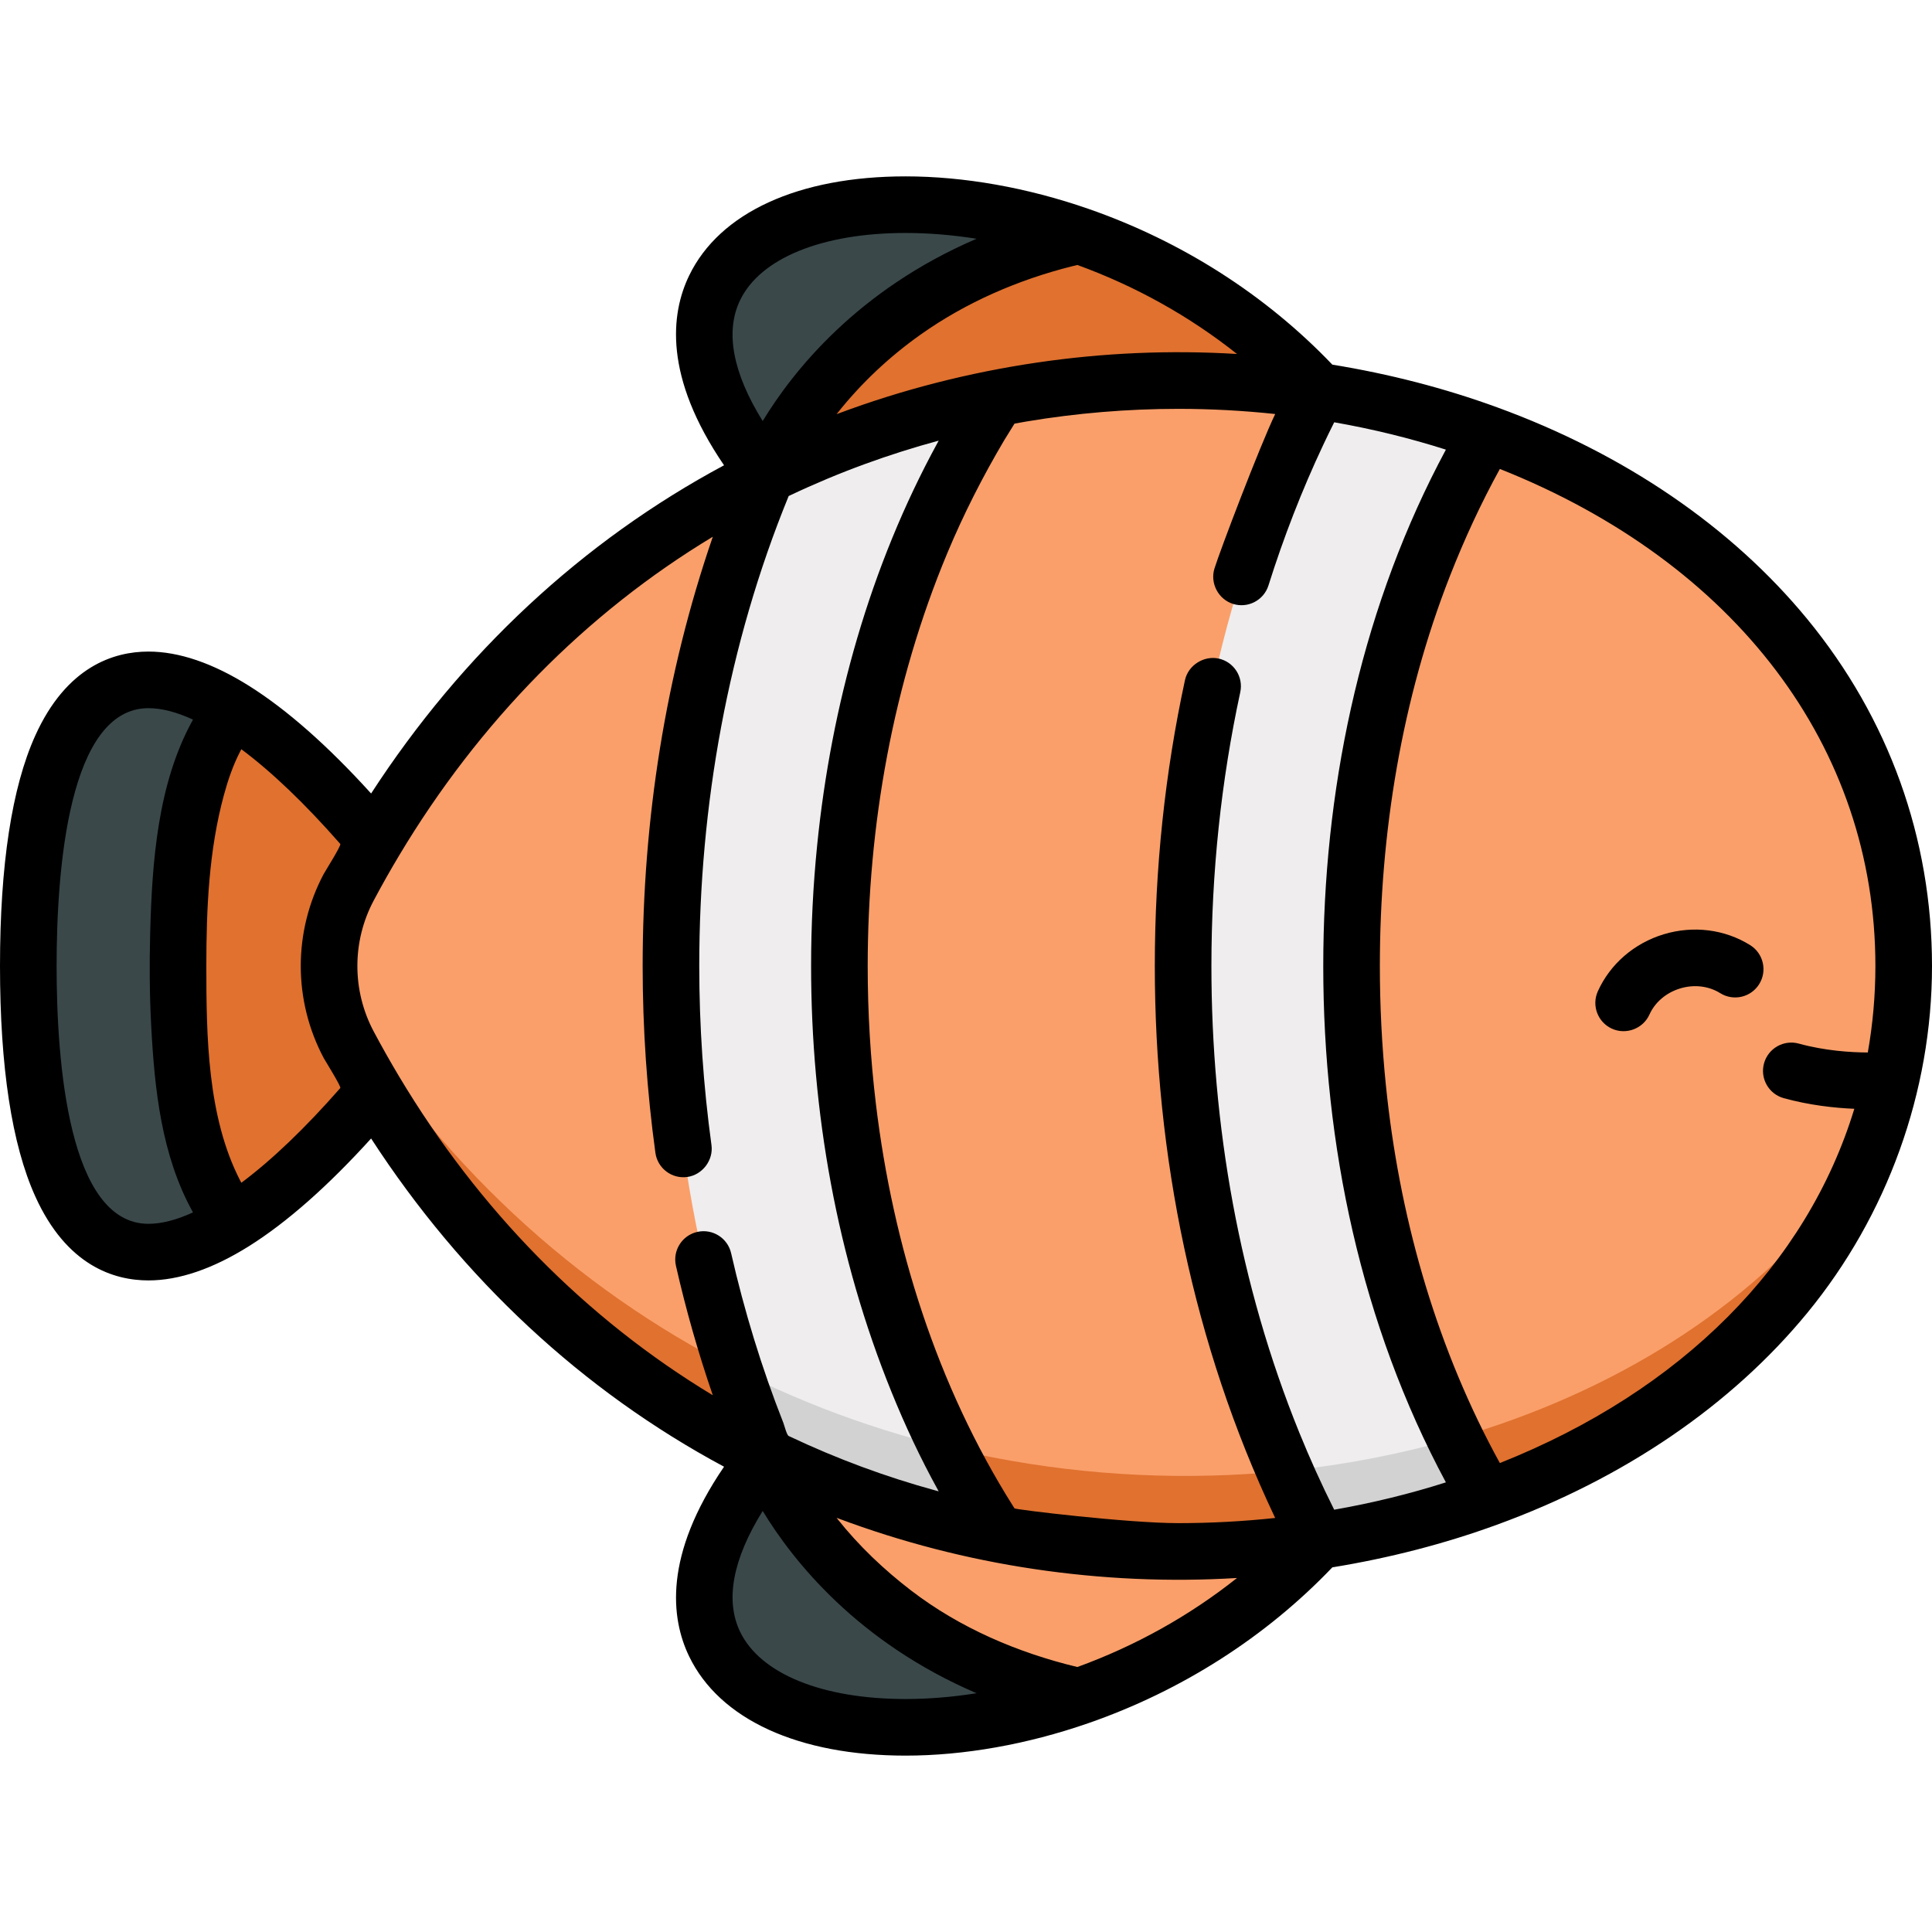
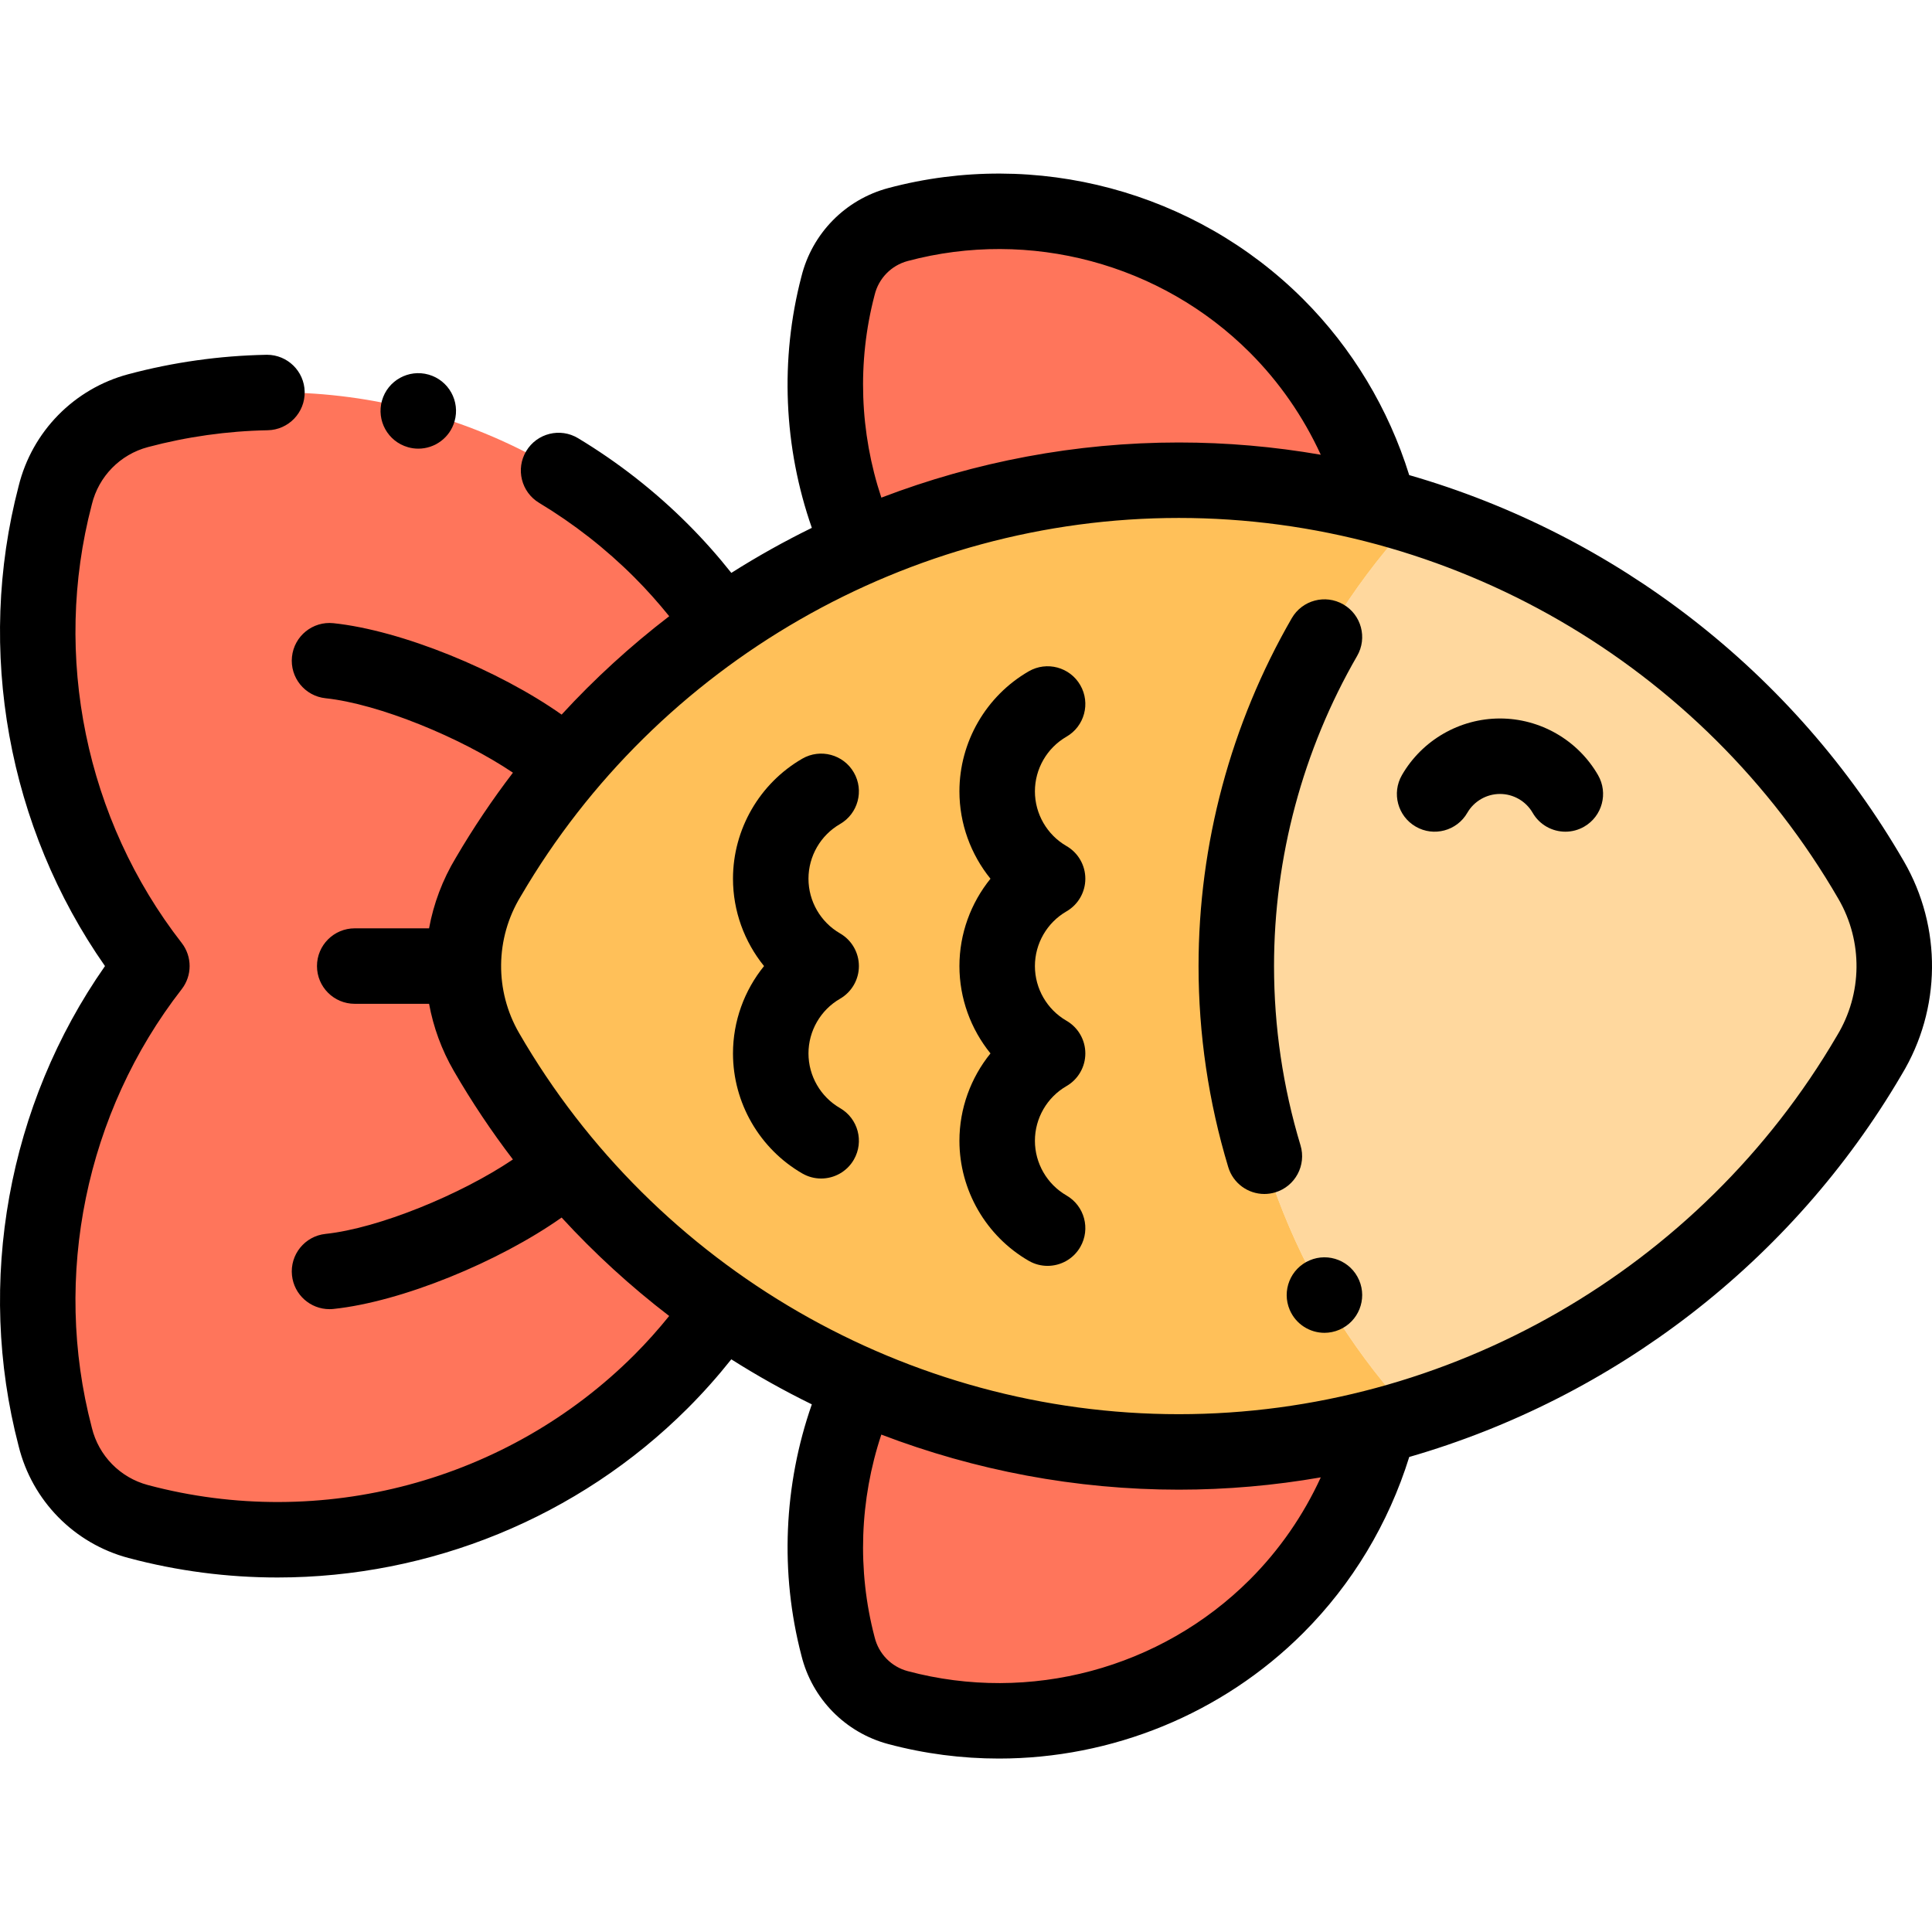
- <svg xmlns="http://www.w3.org/2000/svg" t="1568877485278" class="icon" viewBox="0 0 1024 1024" version="1.1" p-id="4485" width="200" height="200">
-   <defs>
-     <style type="text/css" />
-   </defs>
-   <path d="M698.778 207.25l-87.244 63.356-33.068 241.392 41.004 240.068 79.308 64.68c31.05-4.722 61.108-12.34 89.48-22.698v-564.1c-28.372-10.356-58.43-17.976-89.48-22.698z" fill="#EFEDEE" p-id="4486" />
-   <path d="M707.212 776.396a525.072 525.072 0 0 1-51.568 5.174l43.132 35.176c31.05-4.722 61.108-12.34 89.48-22.698v-36.926c-25.966 8.552-53.12 15.026-81.044 19.274z" fill="#D2D2D2" p-id="4487" />
-   <path d="M998.552 587.674l-7.918-13.898 14.656-16.12A279.956 279.956 0 0 0 1009 512c0-135.172-93.626-235.762-220.744-282.05-46.604 79.38-71.902 177.828-71.902 282.05s25.296 202.688 71.902 282.05c102.086-37.174 182.556-109.376 210.296-206.376z" fill="#FA9F6A" p-id="4488" />
-   <path d="M124.062 647.746C60.772 687.486 15 656.514 15 511.998s45.772-175.488 109.062-135.748v271.496z" fill="#3A484A" p-id="4489" />
-   <path d="M200.23 447.42v129.16c-26.844 31.982-52.716 56.426-76.168 71.168-18.71-21.308-29.7-64.878-29.7-135.748s10.992-114.438 29.7-135.748c23.452 14.74 49.324 39.184 76.168 71.168z" fill="#E0712F" p-id="4490" />
-   <path d="M406.292 251.892C310.82 131.758 440.12 79.122 571.84 124.814l-165.548 127.078zM406.292 772.104c-95.472 120.134 33.828 172.77 165.548 127.078l-165.548-127.078z" fill="#3A484A" p-id="4491" />
-   <path d="M698.778 207.25l-292.486 44.64s37.24-98.27 165.548-127.078c44.976 15.616 90.252 42.678 126.938 82.438z" fill="#E0712F" p-id="4492" />
-   <path d="M698.778 816.746l-292.486-44.64s37.24 98.268 165.548 127.078c44.976-15.616 90.252-42.678 126.938-82.438z" fill="#FA9F6A" p-id="4493" />
-   <path d="M406.31 251.892h-0.02l-0.014 0.036-63.25 66.296-46.294 213.344 46.294 172.88 63.264 67.656c39.542 19.404 80.75 32.896 122.316 40.95V210.942c-41.544 8.054-82.774 21.546-122.296 40.95z" fill="#EFEDEE" p-id="4494" />
-   <path d="M526.332 772.472h-0.022c-44.186-8.562-87.994-22.906-130.03-43.534a510.11 510.11 0 0 1-55.096-31.37l1.842 6.88 63.264 67.656a483.074 483.074 0 0 0 29.948 13.452 490.45 490.45 0 0 0 92.368 27.498v-40.166c-0.758-0.142-1.516-0.268-2.274-0.416z" fill="#D2D2D2" p-id="4495" />
-   <path d="M627.074 511.998c0 110.49 25.118 216.08 71.702 304.748-54.818 8.294-112.772 7.48-170.15-3.69h-0.02c-54.104-82.358-83.706-188.346-83.706-301.058s29.602-218.68 83.706-301.058h0.02c57.378-11.17 115.332-11.984 170.15-3.69-46.564 88.67-71.702 194.26-71.702 304.748zM355.618 511.998c0 92.476 17.598 181.538 50.672 260.106-87.06-42.636-165.866-113.784-221.458-218.342a89.164 89.164 0 0 1 0-83.528c55.592-104.558 134.378-175.706 221.458-218.342-33.052 78.568-50.672 167.61-50.672 260.106z" fill="#FA9F6A" p-id="4496" />
-   <path d="M800.504 789.378c40.838-16.29 79.438-38.938 112.296-68.268 0.148-0.132 0.302-0.262 0.45-0.396 15.036-13.47 28.846-28.346 40.96-44.5l0.362-0.488c15.388-20.596 27.928-43.086 37.072-67.304-41.772 65.286-109.276 114.702-189.308 143.844a474.32 474.32 0 0 1-31.056 10.094 467.512 467.512 0 0 0 16.978 31.688 435.316 435.316 0 0 0 12.246-4.67zM526.31 772.472a526.386 526.386 0 0 1-24.068-5.256c8.008 15.952 16.794 31.272 26.384 45.838 49.126 9.564 99.692 11.744 149.454 6.37 6.942-0.75 13.844-1.644 20.696-2.68a575.226 575.226 0 0 1-17.79-37.09 533.902 533.902 0 0 1-154.676-7.182zM406.29 772.104a611.96 611.96 0 0 1-17.48-46.904c-82.458-42.066-157.52-108.576-213.786-203.238 0.11 0.98 0.256 1.958 0.398 2.936a88.892 88.892 0 0 0 9.41 28.864c15.008 28.226 32.368 55.228 52.082 80.402 48.494 61.922 106.804 107.296 169.376 137.94z" fill="#E0712F" p-id="4497" />
-   <path d="M927.63 500.946c-13.452-8.404-30.148-10.504-45.816-5.764-15.664 4.744-28.392 15.754-34.922 30.21a15.004 15.004 0 0 0 7.498 19.848c7.482 3.378 16.456-0.002 19.842-7.496 2.966-6.568 8.9-11.614 16.278-13.848 7.378-2.236 15.114-1.326 21.226 2.492 7.026 4.392 16.28 2.252 20.668-4.772s2.252-16.278-4.774-20.67z" p-id="4498" />
-   <path d="M1024 511.998c0-67.65-22.862-131.234-66.114-183.878-40.154-48.876-97.026-87.69-164.486-112.262-27.688-10.106-57.016-17.676-87.23-22.59-35.208-36.876-79.826-65.408-129.416-82.624-32.368-11.228-65.836-17.162-96.788-17.162-56.772 0-98.586 19.17-114.716 52.594-9.744 20.192-13.616 53.428 18.504 100.534-75.006 40.2-138.794 99.604-187.06 173.96-22.91-25.264-44.606-44.418-64.656-57.022-19.234-12.078-37.188-18.202-53.366-18.202-18.188 0-43.36 7.732-59.998 44.572C6.284 417.358 0 458.432 0 511.998c0 53.56 6.284 94.632 18.678 122.074 16.636 36.838 41.808 44.576 60 44.578 16.172 0 34.126-6.124 53.366-18.206 20.046-12.6 41.742-31.754 64.652-57.018 48.26 74.346 112.048 133.75 187.06 173.96-32.116 47.102-28.244 80.338-18.5 100.528 16.132 33.426 57.942 52.6 114.724 52.602 30.942 0 64.41-5.936 96.782-17.166 49.586-17.216 94.2-45.746 129.408-82.622 30.218-4.916 59.548-12.486 87.252-22.6 67.44-24.564 124.312-63.378 164.466-112.254C1000.256 644.306 1024 578.758 1024 511.998zM549.554 192.182c-35.554 5.224-71.28 14.272-105.218 26.994-0.31 0.116-0.624 0.224-0.934 0.342l0.494-0.622c12.602-15.856 27.458-29.798 43.972-41.51 24.172-17.144 51.814-29.112 80.508-36.302 0.878-0.22 1.764-0.428 2.648-0.642 30.864 11.208 59.512 27.22 84.616 47.178a512.784 512.784 0 0 0-106.086 4.562z m-157.286-33.068c10.77-22.312 43.554-35.634 87.7-35.634 12.166 0 24.804 1.038 37.632 3.066-63.038 27.046-97.23 70.05-113.358 96.614-15.864-25.484-20.02-47.372-11.974-64.046zM78.676 648.648C36.324 648.644 30 563.03 30 511.998c0-51.036 6.324-136.652 48.672-136.652 6.956 0 14.86 2.03 23.612 6.052-0.094 0.168-0.178 0.35-0.272 0.52-18.484 33.564-21.42 74.996-22.414 112.538-0.424 15.982-0.344 32.998 0.55 49.348l0.01 0.224c1.754 33.322 5.45 68.328 21.854 98.048 0.092 0.168 0.178 0.352 0.272 0.52-8.75 4.024-16.652 6.052-23.608 6.052z m101.692-71.966c-18.644 21.266-36.216 38.084-52.45 50.208a159.508 159.508 0 0 1-0.666-1.26c-17.378-33.7-17.888-76.596-17.888-113.632 0-30.422 1.316-61.376 9.38-90.87 2.138-7.824 4.784-15.538 8.508-22.76 0.116-0.226 0.562-1.064 0.666-1.262 16.236 12.122 33.806 28.94 52.45 50.206 0.638 0.728-8.076 14.56-8.78 15.884a103.9 103.9 0 0 0 0.002 97.606c0.706 1.334 9.384 15.188 8.778 15.88z m31.16-6.148a556.74 556.74 0 0 1-13.448-23.81 73.922 73.922 0 0 1-0.002-69.448 541.152 541.152 0 0 1 13.47-23.848c42.412-70.89 99.102-128.47 166.258-168.948-25.132 72.992-37.186 150.38-37.186 227.518 0 33.05 2.272 66.358 6.754 99 1.126 8.206 8.678 13.962 16.9 12.82 8.012-1.112 13.922-8.872 12.82-16.9a700.534 700.534 0 0 1-6.474-94.92c0-84.862 15.204-170.424 47.392-249.088l0.73-0.352a467.382 467.382 0 0 1 39.78-16.64 480.054 480.054 0 0 1 39-12.37c-0.202 0.366-0.394 0.738-0.594 1.104-35.836 65.602-56.336 139.114-63.816 213.312a638.65 638.65 0 0 0-3.212 64.032c0 77.02 13.64 154.39 42.65 225.868 7.142 17.596 15.218 34.884 24.394 51.516 0.194 0.354 0.38 0.712 0.574 1.066l-1.532-0.416a471.682 471.682 0 0 1-77.262-28.594c-0.242-0.114-0.482-0.234-0.724-0.348-1.006-0.478-2.328-5.746-2.834-7.028-11.508-29.158-20.686-59.268-27.652-89.826a14.994 14.994 0 0 0-17.958-11.292 15 15 0 0 0-11.292 17.958 662.7 662.7 0 0 0 19.532 68.608c-67.166-40.494-123.864-98.084-166.268-168.974zM548.102 831.62c35.568 5.298 71.644 6.944 107.538 4.75-25.104 19.96-53.752 35.974-84.618 47.182-31.582-7.584-62.262-20.71-88.126-40.558-14.418-11.064-27.664-23.634-38.984-37.874l-0.506-0.638c0.284 0.106 0.57 0.206 0.854 0.312a510.644 510.644 0 0 0 103.842 26.826z m-68.134 68.896c-44.142-0.002-76.924-13.326-87.694-35.642-8.046-16.674-3.888-38.558 11.97-64.038 16.128 26.564 50.32 69.566 113.354 96.612-12.826 2.026-25.456 3.068-37.618 3.068h-0.012z m227.178-100.34a571.552 571.552 0 0 1-18.524-40.956c-31.748-78.216-46.55-162.95-46.55-247.222 0-49.348 5.146-98.174 15.294-145.124a15 15 0 0 0-11.49-17.83c-7.686-1.662-16.086 3.414-17.832 11.492-10.598 49.024-15.97 99.984-15.97 151.46 0 100.064 20.376 200.706 63.232 291.358l0.568 1.2a484.598 484.598 0 0 1-51.296 2.742c-26.982 0-86.466-7.196-86.87-7.834-0.248-0.388-0.5-0.772-0.746-1.162-40.39-63.99-63.676-138.184-72.7-213.032a612.29 612.29 0 0 1-4.362-73.064v-0.208c0-74.408 13.428-149.948 42.144-218.722 8.654-20.728 18.828-40.698 30.264-60.022 0.82-1.364 5.16-8.34 5.402-8.722 1.25-0.226 5.438-0.978 6.284-1.12a488.726 488.726 0 0 1 80.586-6.714c17.146 0 34.324 0.932 51.304 2.742-8.356 17.446-29.172 72.208-32.134 81.698l-0.044 0.132c-2.458 7.814 2.018 16.362 9.806 18.812a14.994 14.994 0 0 0 18.81-9.806c8.002-25.428 17.668-50.372 29.026-74.492a553.934 553.934 0 0 1 5.81-11.964c20.292 3.562 40.11 8.414 59.194 14.494a498.454 498.454 0 0 0-3.962 7.532c-42.15 81.756-61.034 174.528-61.034 266.154 0 94.572 20.044 190.022 64.998 273.684-19.09 6.08-38.908 10.932-59.208 14.494z m87.812-24.728a794.86 794.86 0 0 1-2.88-5.302c-32.056-60.172-50.614-127.052-57.51-194.738a625.772 625.772 0 0 1-3.214-63.412c0-70.116 11.524-141.358 37.164-206.758 7.616-19.428 16.388-38.398 26.438-56.69C919.862 298.204 994 395.916 994 511.998c0 15.644-1.392 30.94-4.026 45.844-9.082-0.042-22.706-0.898-36.566-4.712a15 15 0 0 0-18.442 10.482 15 15 0 0 0 10.482 18.442c13.668 3.762 26.93 5.19 37.38 5.63-25.052 82.176-91.256 149.354-187.87 187.764z" p-id="4499" />
+ <svg xmlns="http://www.w3.org/2000/svg" height="511pt" viewBox="0 -45 512 511" width="511pt">
+   <g fill-rule="evenodd">
+     <path d="m374.445 329.898c50.164-15.48 93.793-49.348 120.934-95.758 8.348-13.738 9.129-31.496.5-46.391-26.965-46.613-70.535-80.711-120.719-96.391-29.359 31.113-47.402 73.031-47.531 119.156v.496c0 45.945 17.773 87.742 46.816 118.887zm0 0" fill="#ffd89e" />
+     <path d="m327.633 211.012c0-.164-.004-.328-.004-.492 0 .164 0 .328.004.492zm46.812 118.887c-29.043-31.145-46.816-72.941-46.816-118.887 0-.164 0-.328 0-.492.129-46.129 18.172-88.043 47.531-119.16-3.23-1.008-6.488-1.941-9.77-2.797-17.117-4.461-34.906-6.801-52.992-6.801-29.484 0-58.188 6.223-84.469 17.707-12.801 5.59-25.031 12.43-36.492 20.402-15.305 10.648-29.25 23.324-41.383 37.754-7.633 9.082-14.551 18.859-20.641 29.27-8.344 13.742-9.125 31.5-.5 46.391 6.207 10.73 13.293 20.793 21.141 30.125 12.129 14.434 26.074 27.105 41.379 37.754 11.465 7.977 23.691 14.816 36.496 20.406 26.281 11.48 54.98 17.703 84.469 17.703 18.082 0 35.875-2.34 52.992-6.801 3.039-.789 6.059-1.648 9.055-2.574zm0 0" fill="#ffc059" />
+     <path d="m227.93 99.465c26.281-11.48 54.984-17.703 84.469-17.703 18.082 0 35.875 2.34 52.992 6.801-4.539-17.781-13.746-34.352-27.098-47.703-26.137-26.141-64.613-36.387-100.312-26.855-8.152 2.172-14.035 8.594-15.902 16.25-6.109 23.324-3.797 47.793 5.852 69.211zm0 0" fill="#ff755b" />
+     <path d="m312.398 339.273c-29.488 0-58.188-6.223-84.469-17.703-9.648 21.422-11.961 45.891-5.852 69.215 1.867 7.652 7.75 14.078 15.902 16.246 35.699 9.535 74.176-.715 100.312-26.852 13.352-13.355 22.559-29.926 27.098-47.707-17.117 4.461-34.91 6.801-52.992 6.801zm0 0" fill="#ff755b" />
+     <path d="m36.598 357.711c49.324 13.168 102.484-.992 138.594-37.105 6.039-6.035 11.461-12.551 16.242-19.441-15.305-10.648-29.25-23.32-41.379-37.754-7.848-9.332-14.934-19.395-21.141-30.125-8.625-14.895-7.848-32.648.5-46.391 6.09-10.41 13.004-20.188 20.641-29.27 12.133-14.43 26.078-27.105 41.383-37.754-4.785-6.891-10.207-13.406-16.242-19.441-36.113-36.113-89.273-50.273-138.594-37.102-11.262 3-19.391 11.875-21.973 22.449-11.379 43.438-1.609 89.746 25.621 124.742-27.23 34.992-37 81.301-25.621 124.738 2.582 10.578 10.711 19.449 21.969 22.453zm0 0" fill="#ff755b" />
+   </g>
+   <path d="m504.539 182.746c-29.113-50.324-76.613-86.637-131.082-102.34-5.477-17.605-15.105-33.629-28.094-46.621-28.629-28.625-70.766-39.91-109.961-29.445-11.379 3.035-20.191 12.016-23.02 23.453-5.727 21.922-4.711 45.219 2.766 66.594-7.324 3.586-14.445 7.57-21.336 11.934-3.605-4.543-7.469-8.883-11.547-12.961-8.703-8.703-18.48-16.352-29.07-22.734-4.73-2.852-10.875-1.328-13.73 3.402-2.852 4.73-1.328 10.875 3.402 13.73 9.203 5.543 17.699 12.188 25.254 19.746 3.25 3.25 6.324 6.707 9.23 10.301-10.199 7.82-19.75 16.535-28.516 26.07-16.648-11.75-42.383-22.32-60.465-24.223-5.48-.582-10.414 3.402-10.992 8.898-.578 5.492 3.406 10.414 8.898 10.992 14.016 1.473 35.852 10.41 49.656 19.727-5.457 7.145-10.512 14.648-15.113 22.508-3.547 5.863-5.918 12.219-7.113 18.742h-19.703c-5.523 0-10 4.477-10 10 0 5.523 4.477 10 10 10h19.707c1.129 6.16 3.305 12.18 6.547 17.773 4.75 8.211 9.992 16.043 15.672 23.477-13.805 9.316-35.637 18.25-49.652 19.727-5.492.578-9.477 5.5-8.898 10.992.543 5.137 4.883 8.953 9.938 8.953.348 0 .703-.016 1.059-.055 18.078-1.902 43.805-12.473 60.457-24.223 8.762 9.543 18.309 18.266 28.508 26.086-2.902 3.586-5.973 7.039-9.219 10.285-33.562 33.562-82.969 46.789-128.945 34.512-7.344-1.957-13.027-7.766-14.832-15.16-.012-.055-.027-.109-.039-.164-10.484-40.02-1.574-83.406 23.836-116.062 2.812-3.613 2.812-8.672 0-12.285-25.41-32.652-34.32-76.043-23.836-116.062.012-.055.027-.109.039-.164 1.805-7.395 7.488-13.203 14.836-15.16 10.324-2.754 21.012-4.262 31.758-4.469 5.52-.105 9.91-4.672 9.805-10.191-.105-5.457-4.562-9.809-9.996-9.809-.066 0-.133 0-.199.004-12.355.238-24.645 1.969-36.52 5.141-14.387 3.832-25.523 15.188-29.09 29.648-11.383 43.523-2.812 90.492 22.883 127.207-25.695 36.711-34.262 83.68-22.887 127.199 3.566 14.461 14.703 25.82 29.086 29.652 13.043 3.484 26.324 5.18 39.52 5.18 40.258 0 79.656-15.805 108.727-44.871 4.074-4.078 7.934-8.41 11.535-12.945 6.891 4.363 14.016 8.352 21.34 11.934-7.469 21.371-8.48 44.66-2.758 66.574 2.828 11.438 11.641 20.422 23.016 23.453 9.676 2.582 19.527 3.84 29.316 3.84 29.859 0 59.09-11.723 80.652-33.285 12.988-12.988 22.617-29.02 28.094-46.637 54.094-15.617 101.367-51.566 130.512-101.352 10.496-17.344 10.715-38.992.566-56.516zm-272.789-149.957c.016-.055.027-.109.043-.164 1.066-4.371 4.426-7.801 8.766-8.957 32.324-8.633 67.062.664 90.664 24.262 7.832 7.836 14.18 17.023 18.797 27.082-12.324-2.141-24.902-3.25-37.621-3.25-27.293 0-53.969 5.105-78.832 14.617-5.742-17.273-6.43-35.973-1.816-53.59zm99.473 340.316c-23.602 23.598-58.34 32.898-90.668 24.262-4.336-1.152-7.695-4.586-8.762-8.957-.016-.055-.027-.109-.043-.16-4.613-17.613-3.926-36.301 1.809-53.57 24.852 9.5 51.527 14.598 78.84 14.598 12.715 0 25.297-1.117 37.625-3.262-4.617 10.062-10.965 19.254-18.801 27.09zm155.609-144.156c-.027.047-.059.094-.086.145-36.141 61.793-102.945 100.18-174.348 100.18-71.801 0-138.789-38.699-174.828-101-6.5-11.223-6.348-25.086.395-36.188.027-.047.055-.094.086-.141 36.137-61.797 102.945-100.184 174.348-100.184 71.797 0 138.789 38.699 174.828 101.004 6.496 11.219 6.348 25.086-.395 36.184zm0 0" />
+   <path d="m344.648 258.023c-4.656-15.418-7.016-31.402-7.016-47.504 0-28.812 7.613-57.234 22.02-82.188 2.762-4.781 1.125-10.898-3.66-13.66-4.785-2.762-10.898-1.121-13.66 3.66-16.16 27.992-24.703 59.867-24.703 92.188 0 18.062 2.648 35.992 7.871 53.285 1.305 4.324 5.273 7.113 9.57 7.113.957 0 1.93-.141 2.895-.43 5.285-1.598 8.277-7.18 6.684-12.465zm0 0" />
+   <path d="m397.512 144.906c-10.684 0-20.641 5.746-25.984 15-2.762 4.781-1.121 10.898 3.664 13.66 4.785 2.766 10.898 1.121 13.66-3.66 1.777-3.086 5.098-5 8.66-5s6.879 1.914 8.66 5c1.852 3.207 5.215 5 8.672 5 1.695 0 3.414-.43 4.988-1.34 4.785-2.762 6.422-8.879 3.66-13.66-5.34-9.254-15.297-15-25.98-15zm0 0" />
+   <path d="m282.625 196.027c3.094-1.785 5-5.086 5-8.66 0-3.57-1.906-6.875-5-8.66-5.16-2.98-8.363-8.531-8.363-14.488s3.203-11.512 8.363-14.488c4.785-2.762 6.422-8.879 3.66-13.664-2.762-4.781-8.875-6.422-13.66-3.66-11.328 6.543-18.367 18.73-18.367 31.812 0 8.539 3 16.695 8.23 23.152-5.23 6.453-8.23 14.609-8.23 23.148 0 8.539 3 16.695 8.23 23.148-5.23 6.457-8.23 14.613-8.23 23.152 0 13.078 7.039 25.27 18.367 31.809 1.574.91 3.293 1.34 4.988 1.34 3.457 0 6.82-1.793 8.672-5 2.762-4.781 1.125-10.898-3.66-13.66-5.16-2.98-8.363-8.531-8.363-14.488 0-5.961 3.203-11.512 8.363-14.492 3.094-1.785 5-5.086 5-8.66s-1.906-6.875-5-8.66c-5.16-2.98-8.363-8.531-8.363-14.488s3.203-11.512 8.363-14.492zm0 0" />
+   <path d="m222.617 219.18c3.094-1.785 5-5.09 5-8.66 0-3.574-1.906-6.875-5-8.664-5.16-2.977-8.363-8.527-8.363-14.488 0-5.957 3.203-11.512 8.363-14.488 4.785-2.762 6.422-8.879 3.66-13.66-2.762-4.785-8.875-6.426-13.66-3.664-11.328 6.543-18.367 18.73-18.367 31.812 0 8.539 2.996 16.695 8.23 23.152-5.234 6.453-8.23 14.609-8.23 23.148 0 13.082 7.039 25.27 18.367 31.812 1.574.906 3.293 1.34 4.992 1.34 3.453 0 6.816-1.793 8.668-5 2.762-4.785 1.125-10.902-3.66-13.664-5.16-2.977-8.363-8.531-8.363-14.488s3.203-11.512 8.363-14.488zm0 0" />
+   <path d="m108.102 73.008.004.004c.918.262 1.844.387 2.754.387 4.352 0 8.352-2.863 9.605-7.258 1.52-5.309-1.559-10.848-6.871-12.363s-10.844 1.559-12.363 6.867c-1.516 5.312 1.559 10.848 6.871 12.363zm0 0" />
+   <path d="m360.18 293.762c-2.176-5.078-8.051-7.426-13.129-5.25s-7.43 8.059-5.254 13.133c1.629 3.793 5.32 6.066 9.199 6.066 1.312 0 2.648-.262 3.934-.812 5.078-2.176 7.43-8.055 5.254-13.133zm0 0" />
</svg>
